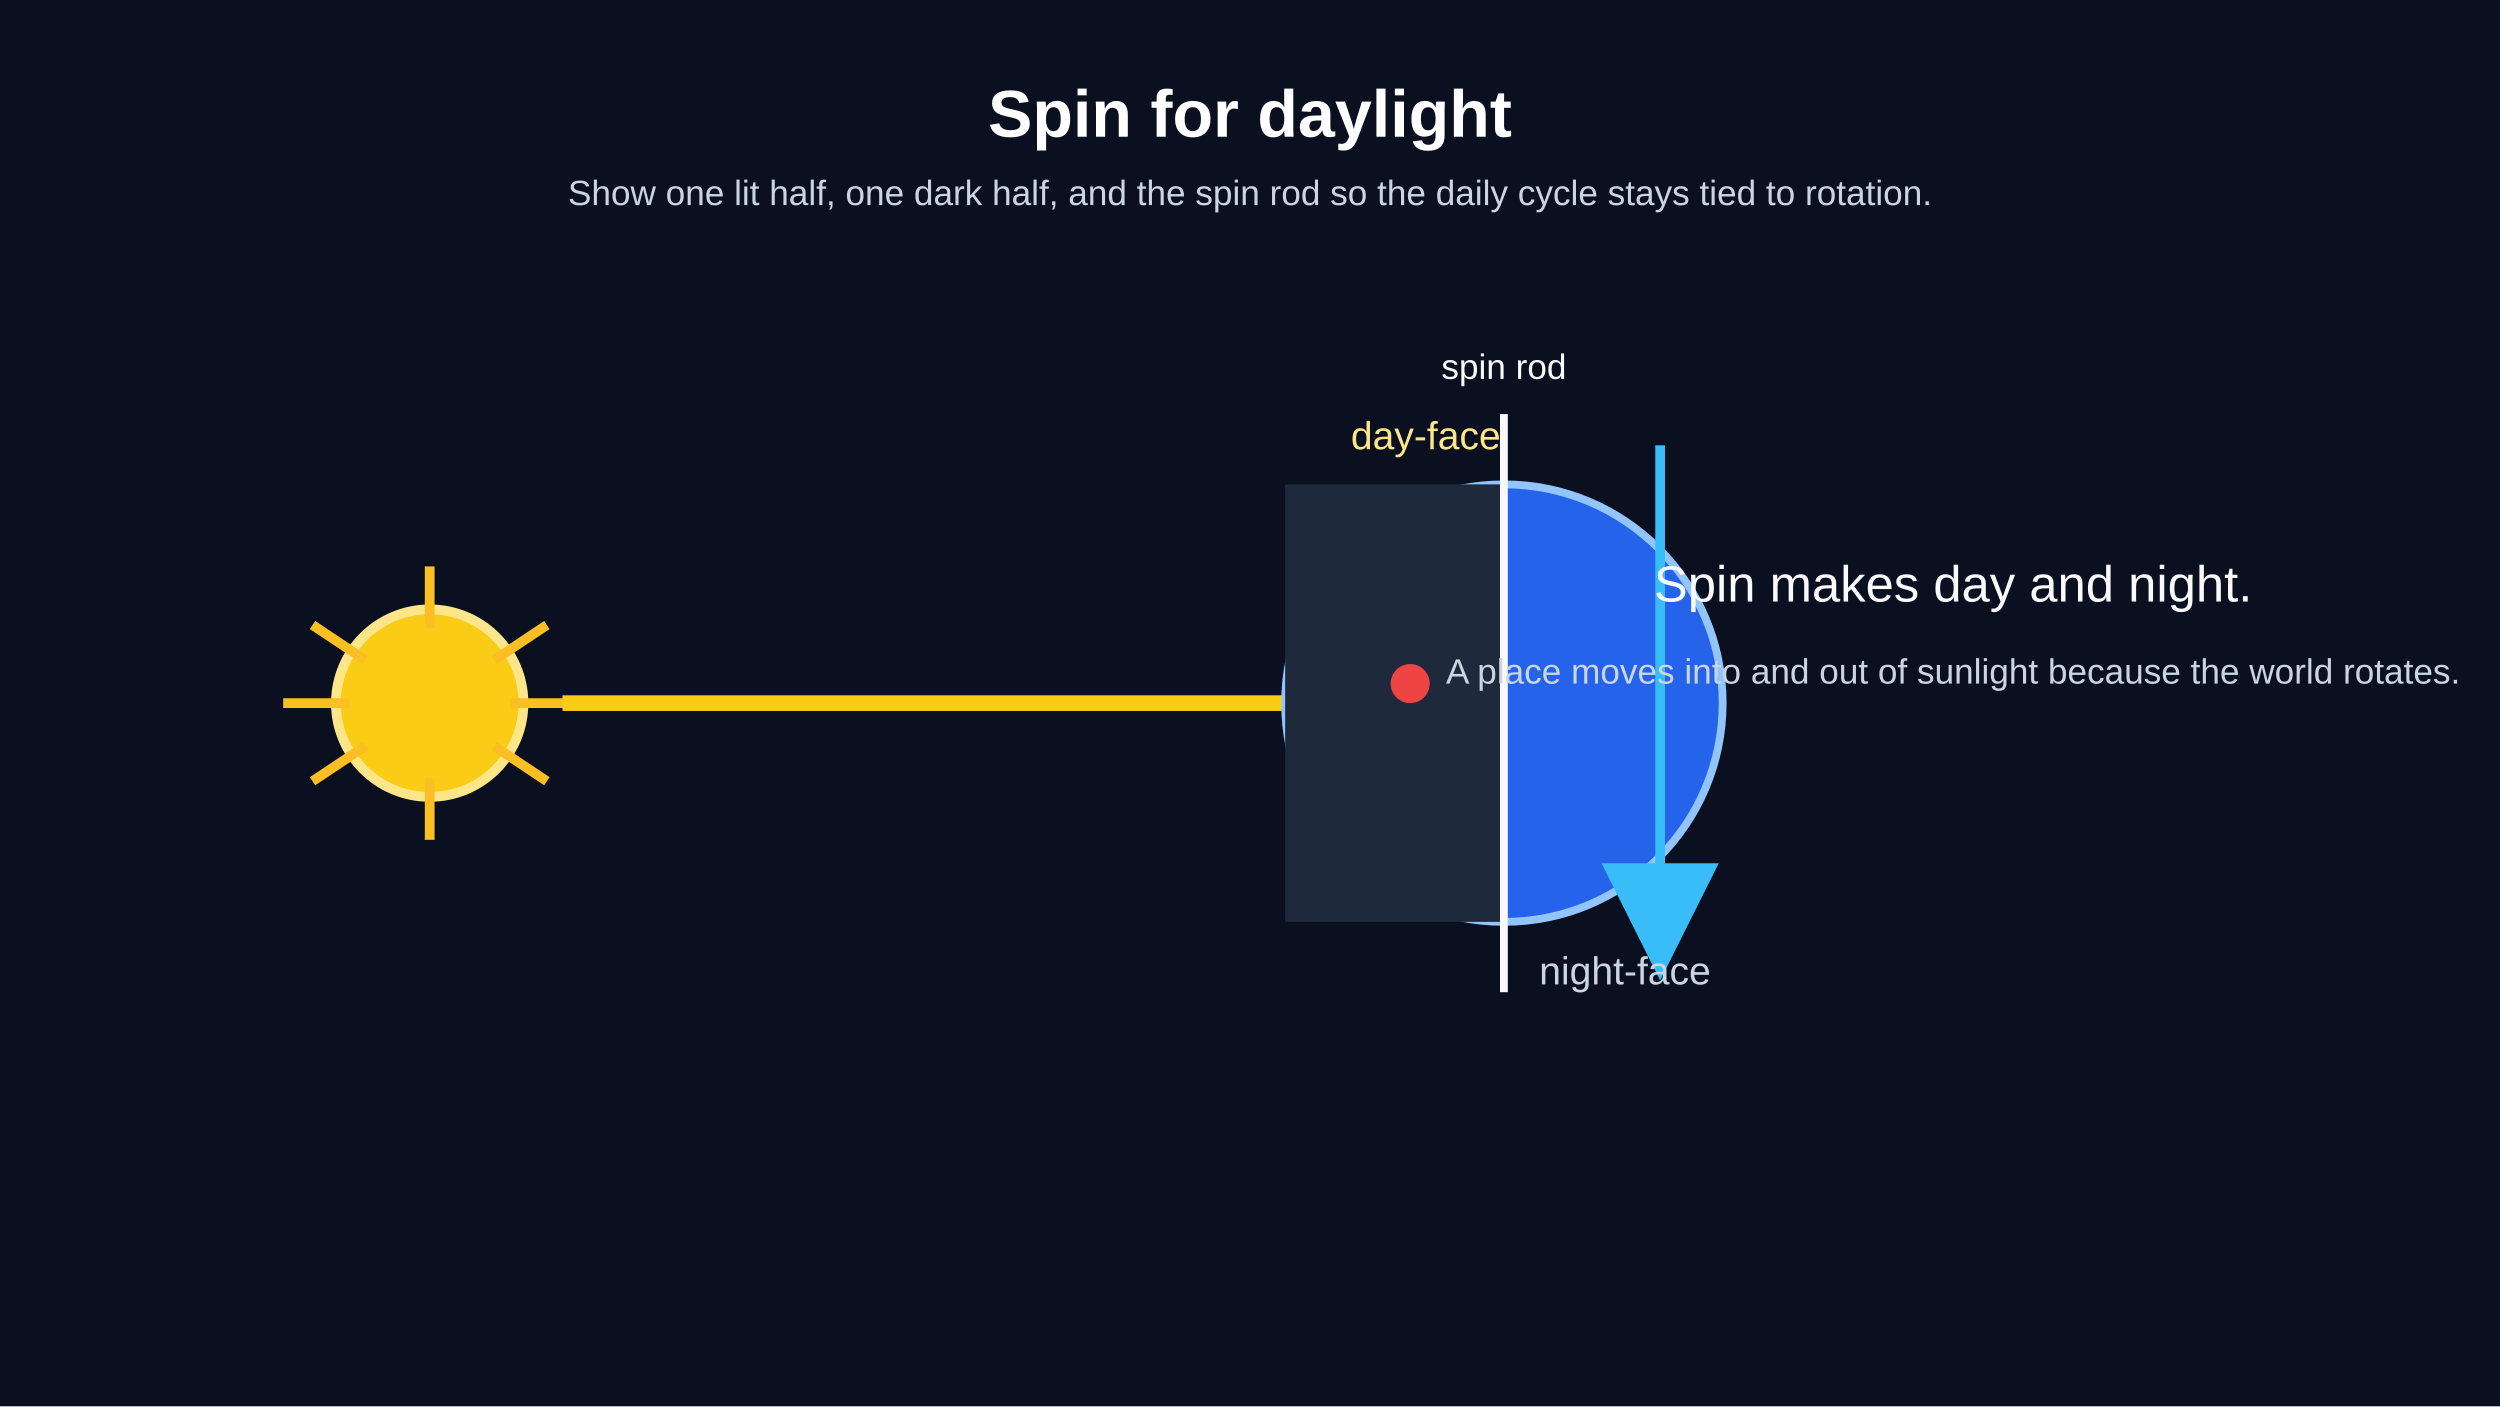
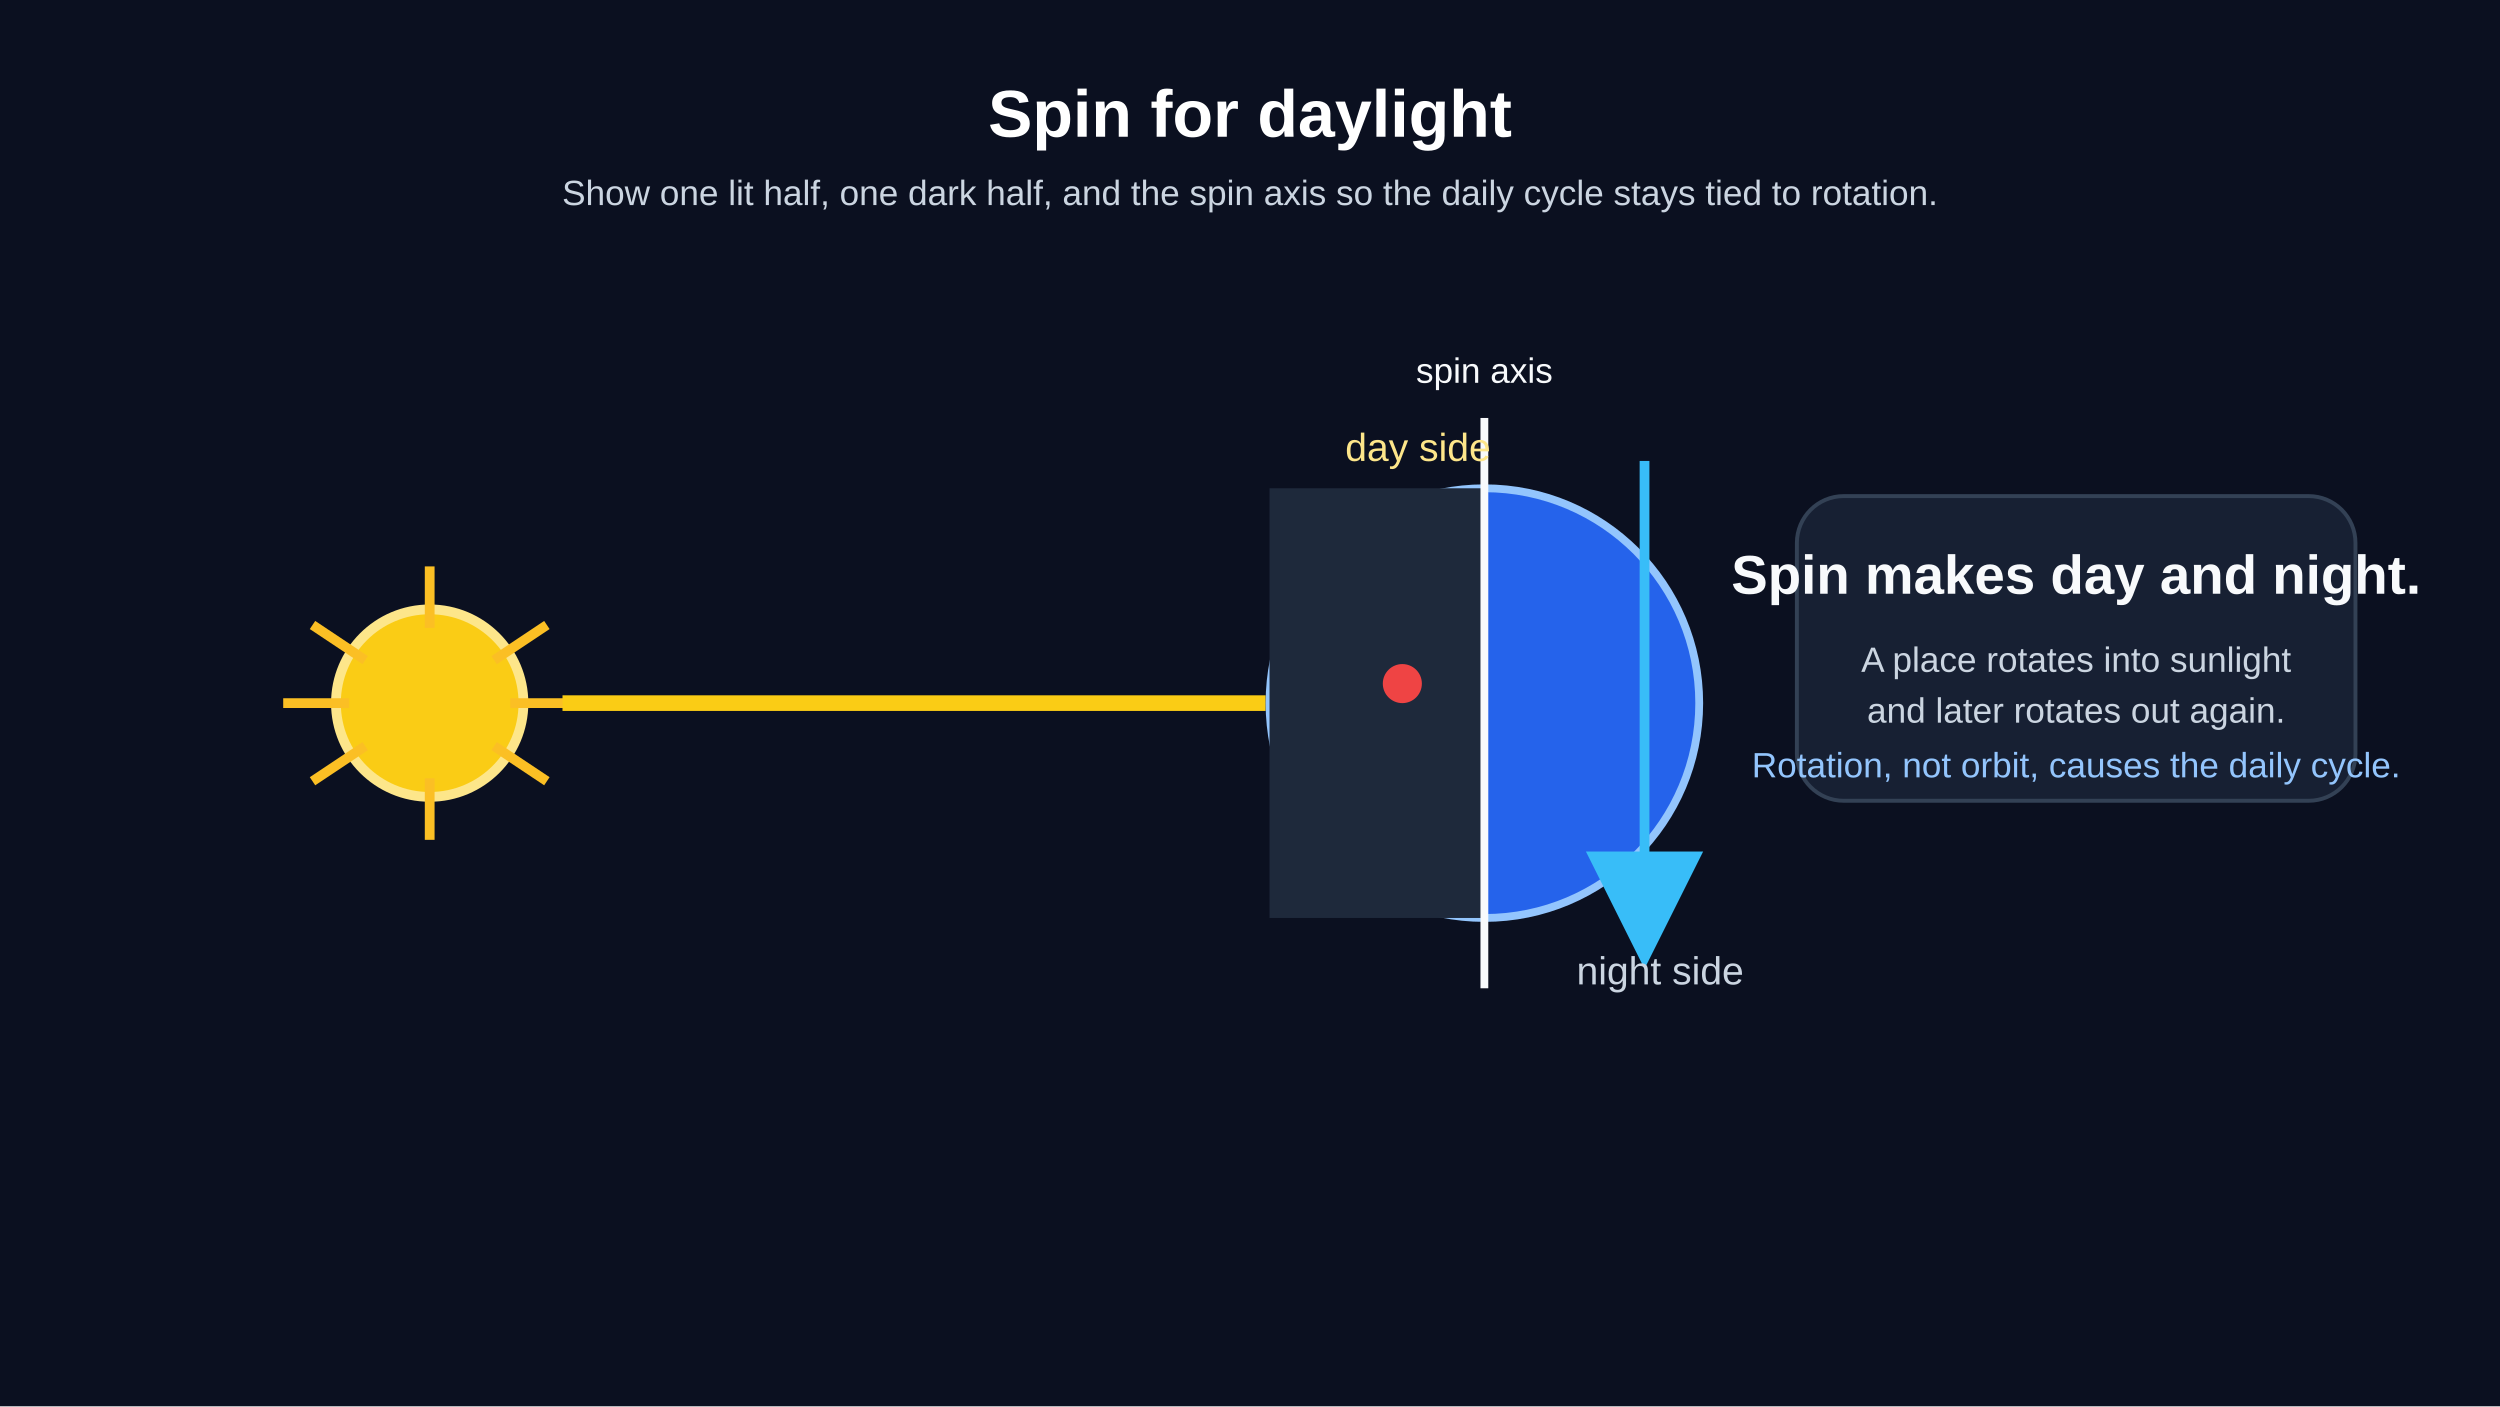
<svg xmlns="http://www.w3.org/2000/svg" width="1280" height="720" viewBox="0 0 1280 720">
  <defs>
    <marker id="astro-arrow" markerWidth="12" markerHeight="12" refX="10" refY="6" orient="auto" markerUnits="strokeWidth">
      <path d="M 0 0 L 12 6 L 0 12 z" fill="#38bdf8" />
    </marker>
  </defs>
  <rect width="100%" height="100%" fill="#0b1020" />
-   <text x="640.00" y="70.00" fill="white" text-anchor="middle" font-size="34" font-family="Arial" font-weight="bold">Spin for daylight</text>
-   <text x="640.00" y="105.00" fill="#cbd5e1" text-anchor="middle" font-size="18" font-family="Arial" font-weight="normal">Show one lit half, one dark half, and the spin rod so the daily cycle stays tied to rotation.</text>
-   <circle cx="220.00" cy="360.00" r="48.00" fill="#facc15" stroke="#fde68a" stroke-width="5" />
-   <line x1="220.00" y1="321.50" x2="220.00" y2="290.00" stroke="#fbbf24" stroke-width="5" />
-   <line x1="253.00" y1="338.00" x2="280.00" y2="320.00" stroke="#fbbf24" stroke-width="5" />
-   <line x1="261.25" y1="360.00" x2="295.00" y2="360.00" stroke="#fbbf24" stroke-width="5" />
-   <line x1="253.00" y1="382.00" x2="280.00" y2="400.00" stroke="#fbbf24" stroke-width="5" />
-   <line x1="220.00" y1="398.50" x2="220.00" y2="430.00" stroke="#fbbf24" stroke-width="5" />
-   <line x1="187.00" y1="382.00" x2="160.00" y2="400.00" stroke="#fbbf24" stroke-width="5" />
-   <line x1="178.75" y1="360.00" x2="145.00" y2="360.00" stroke="#fbbf24" stroke-width="5" />
-   <line x1="187.00" y1="338.00" x2="160.00" y2="320.00" stroke="#fbbf24" stroke-width="5" />
-   <line x1="288.00" y1="360.00" x2="676.00" y2="360.00" stroke="#facc15" stroke-width="8" />
-   <circle cx="770.00" cy="360.00" r="112.00" fill="#2563eb" stroke="#93c5fd" stroke-width="4" />
-   <rect x="658.00" y="248.00" width="112.00" height="224.00" rx="0" fill="#1e293b" stroke="none" stroke-width="0" />
-   <line x1="770.00" y1="212.00" x2="770.00" y2="508.00" stroke="#f8fafc" stroke-width="4" />
-   <text x="770.00" y="194.00" fill="#f8fafc" text-anchor="middle" font-size="18" font-family="Arial" font-weight="normal">spin rod</text>
-   <line x1="850.00" y1="228.00" x2="850.00" y2="492.00" stroke="#38bdf8" stroke-width="5" marker-end="url(#astro-arrow)" />
-   <text x="730.00" y="230.00" fill="#fde68a" text-anchor="middle" font-size="20" font-family="Arial" font-weight="normal">day-face</text>
-   <text x="832.00" y="504.00" fill="#cbd5e1" text-anchor="middle" font-size="20" font-family="Arial" font-weight="normal">night-face</text>
-   <circle cx="722.00" cy="350.00" r="10.00" fill="#ef4444" stroke="#ef4444" stroke-width="0" />
-   <text x="1000.00" y="308.00" fill="#f8fafc" text-anchor="middle" font-size="26" font-family="Arial" font-weight="normal">Spin makes day and night.</text>
-   <text x="1000.00" y="350.00" fill="#cbd5e1" text-anchor="middle" font-size="18" font-family="Arial" font-weight="normal">A place moves into and out of sunlight because the world rotates.</text>
+   <text x="640" y="70" fill="white" text-anchor="middle" font-size="34" font-family="Arial" font-weight="bold">Spin for daylight</text>
+   <text x="640" y="105" fill="#cbd5e1" text-anchor="middle" font-size="18" font-family="Arial">Show one lit half, one dark half, and the spin axis so the daily cycle stays tied to rotation.</text>
+   <circle cx="220" cy="360" r="48" fill="#facc15" stroke="#fde68a" stroke-width="5" />
+   <line x1="220" y1="321.5" x2="220" y2="290" stroke="#fbbf24" stroke-width="5" />
+   <line x1="253" y1="338" x2="280" y2="320" stroke="#fbbf24" stroke-width="5" />
+   <line x1="261.25" y1="360" x2="295" y2="360" stroke="#fbbf24" stroke-width="5" />
+   <line x1="253" y1="382" x2="280" y2="400" stroke="#fbbf24" stroke-width="5" />
+   <line x1="220" y1="398.5" x2="220" y2="430" stroke="#fbbf24" stroke-width="5" />
+   <line x1="187" y1="382" x2="160" y2="400" stroke="#fbbf24" stroke-width="5" />
+   <line x1="178.75" y1="360" x2="145" y2="360" stroke="#fbbf24" stroke-width="5" />
+   <line x1="187" y1="338" x2="160" y2="320" stroke="#fbbf24" stroke-width="5" />
+   <line x1="288" y1="360" x2="648" y2="360" stroke="#facc15" stroke-width="8" />
+   <circle cx="760" cy="360" r="110" fill="#2563eb" stroke="#93c5fd" stroke-width="4" />
+   <rect x="650" y="250" width="110" height="220" fill="#1e293b" />
+   <line x1="760" y1="214" x2="760" y2="506" stroke="#f8fafc" stroke-width="4" />
+   <text x="760" y="196" fill="#f8fafc" text-anchor="middle" font-size="18" font-family="Arial">spin axis</text>
+   <line x1="842" y1="236" x2="842" y2="486" stroke="#38bdf8" stroke-width="5" marker-end="url(#astro-arrow)" />
+   <text x="726" y="236" fill="#fde68a" text-anchor="middle" font-size="20" font-family="Arial">day side</text>
+   <text x="850" y="504" fill="#cbd5e1" text-anchor="middle" font-size="20" font-family="Arial">night side</text>
+   <circle cx="718" cy="350" r="10" fill="#ef4444" />
+   <rect x="920" y="254" width="286" height="156" rx="24" fill="#172033" stroke="#334155" stroke-width="2" />
+   <text x="1063" y="304" fill="#f8fafc" text-anchor="middle" font-size="28" font-family="Arial" font-weight="700">Spin makes day and night.</text>
+   <text x="1063" y="344" fill="#cbd5e1" text-anchor="middle" font-size="18" font-family="Arial">A place rotates into sunlight</text>
+   <text x="1063" y="370" fill="#cbd5e1" text-anchor="middle" font-size="18" font-family="Arial">and later rotates out again.</text>
+   <text x="1063" y="398" fill="#93c5fd" text-anchor="middle" font-size="18" font-family="Arial">Rotation, not orbit, causes the daily cycle.</text>
</svg>
